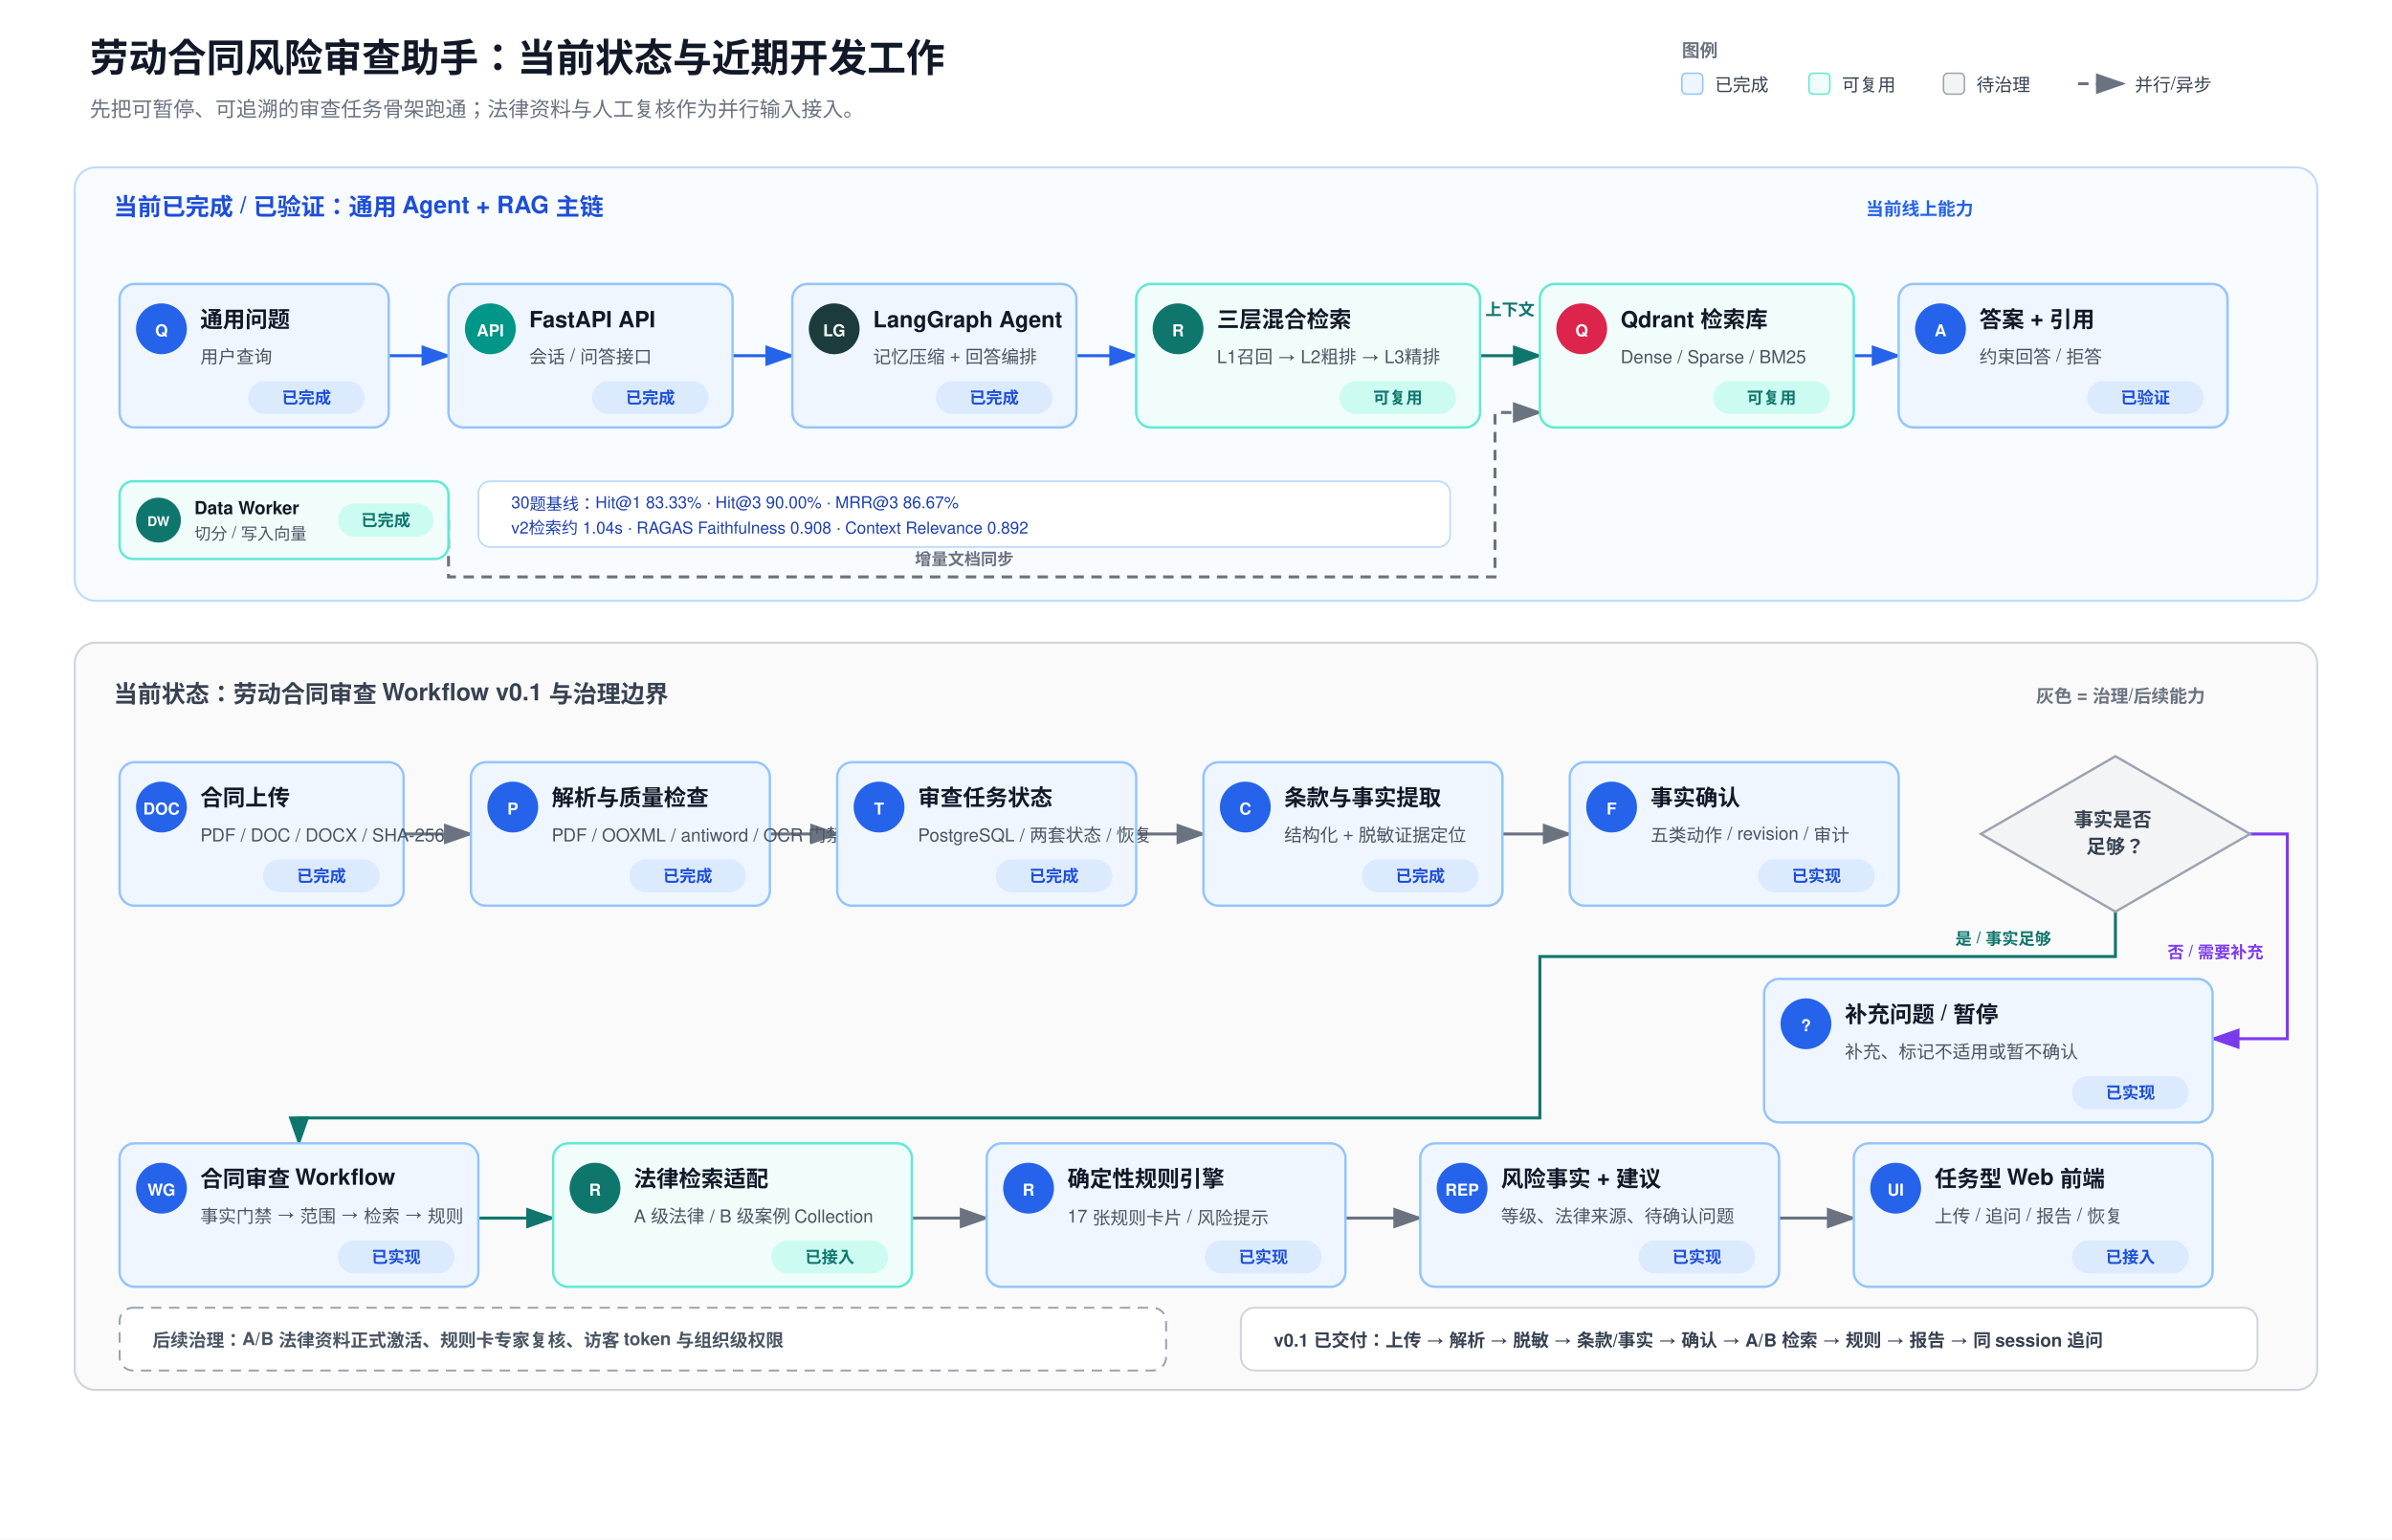
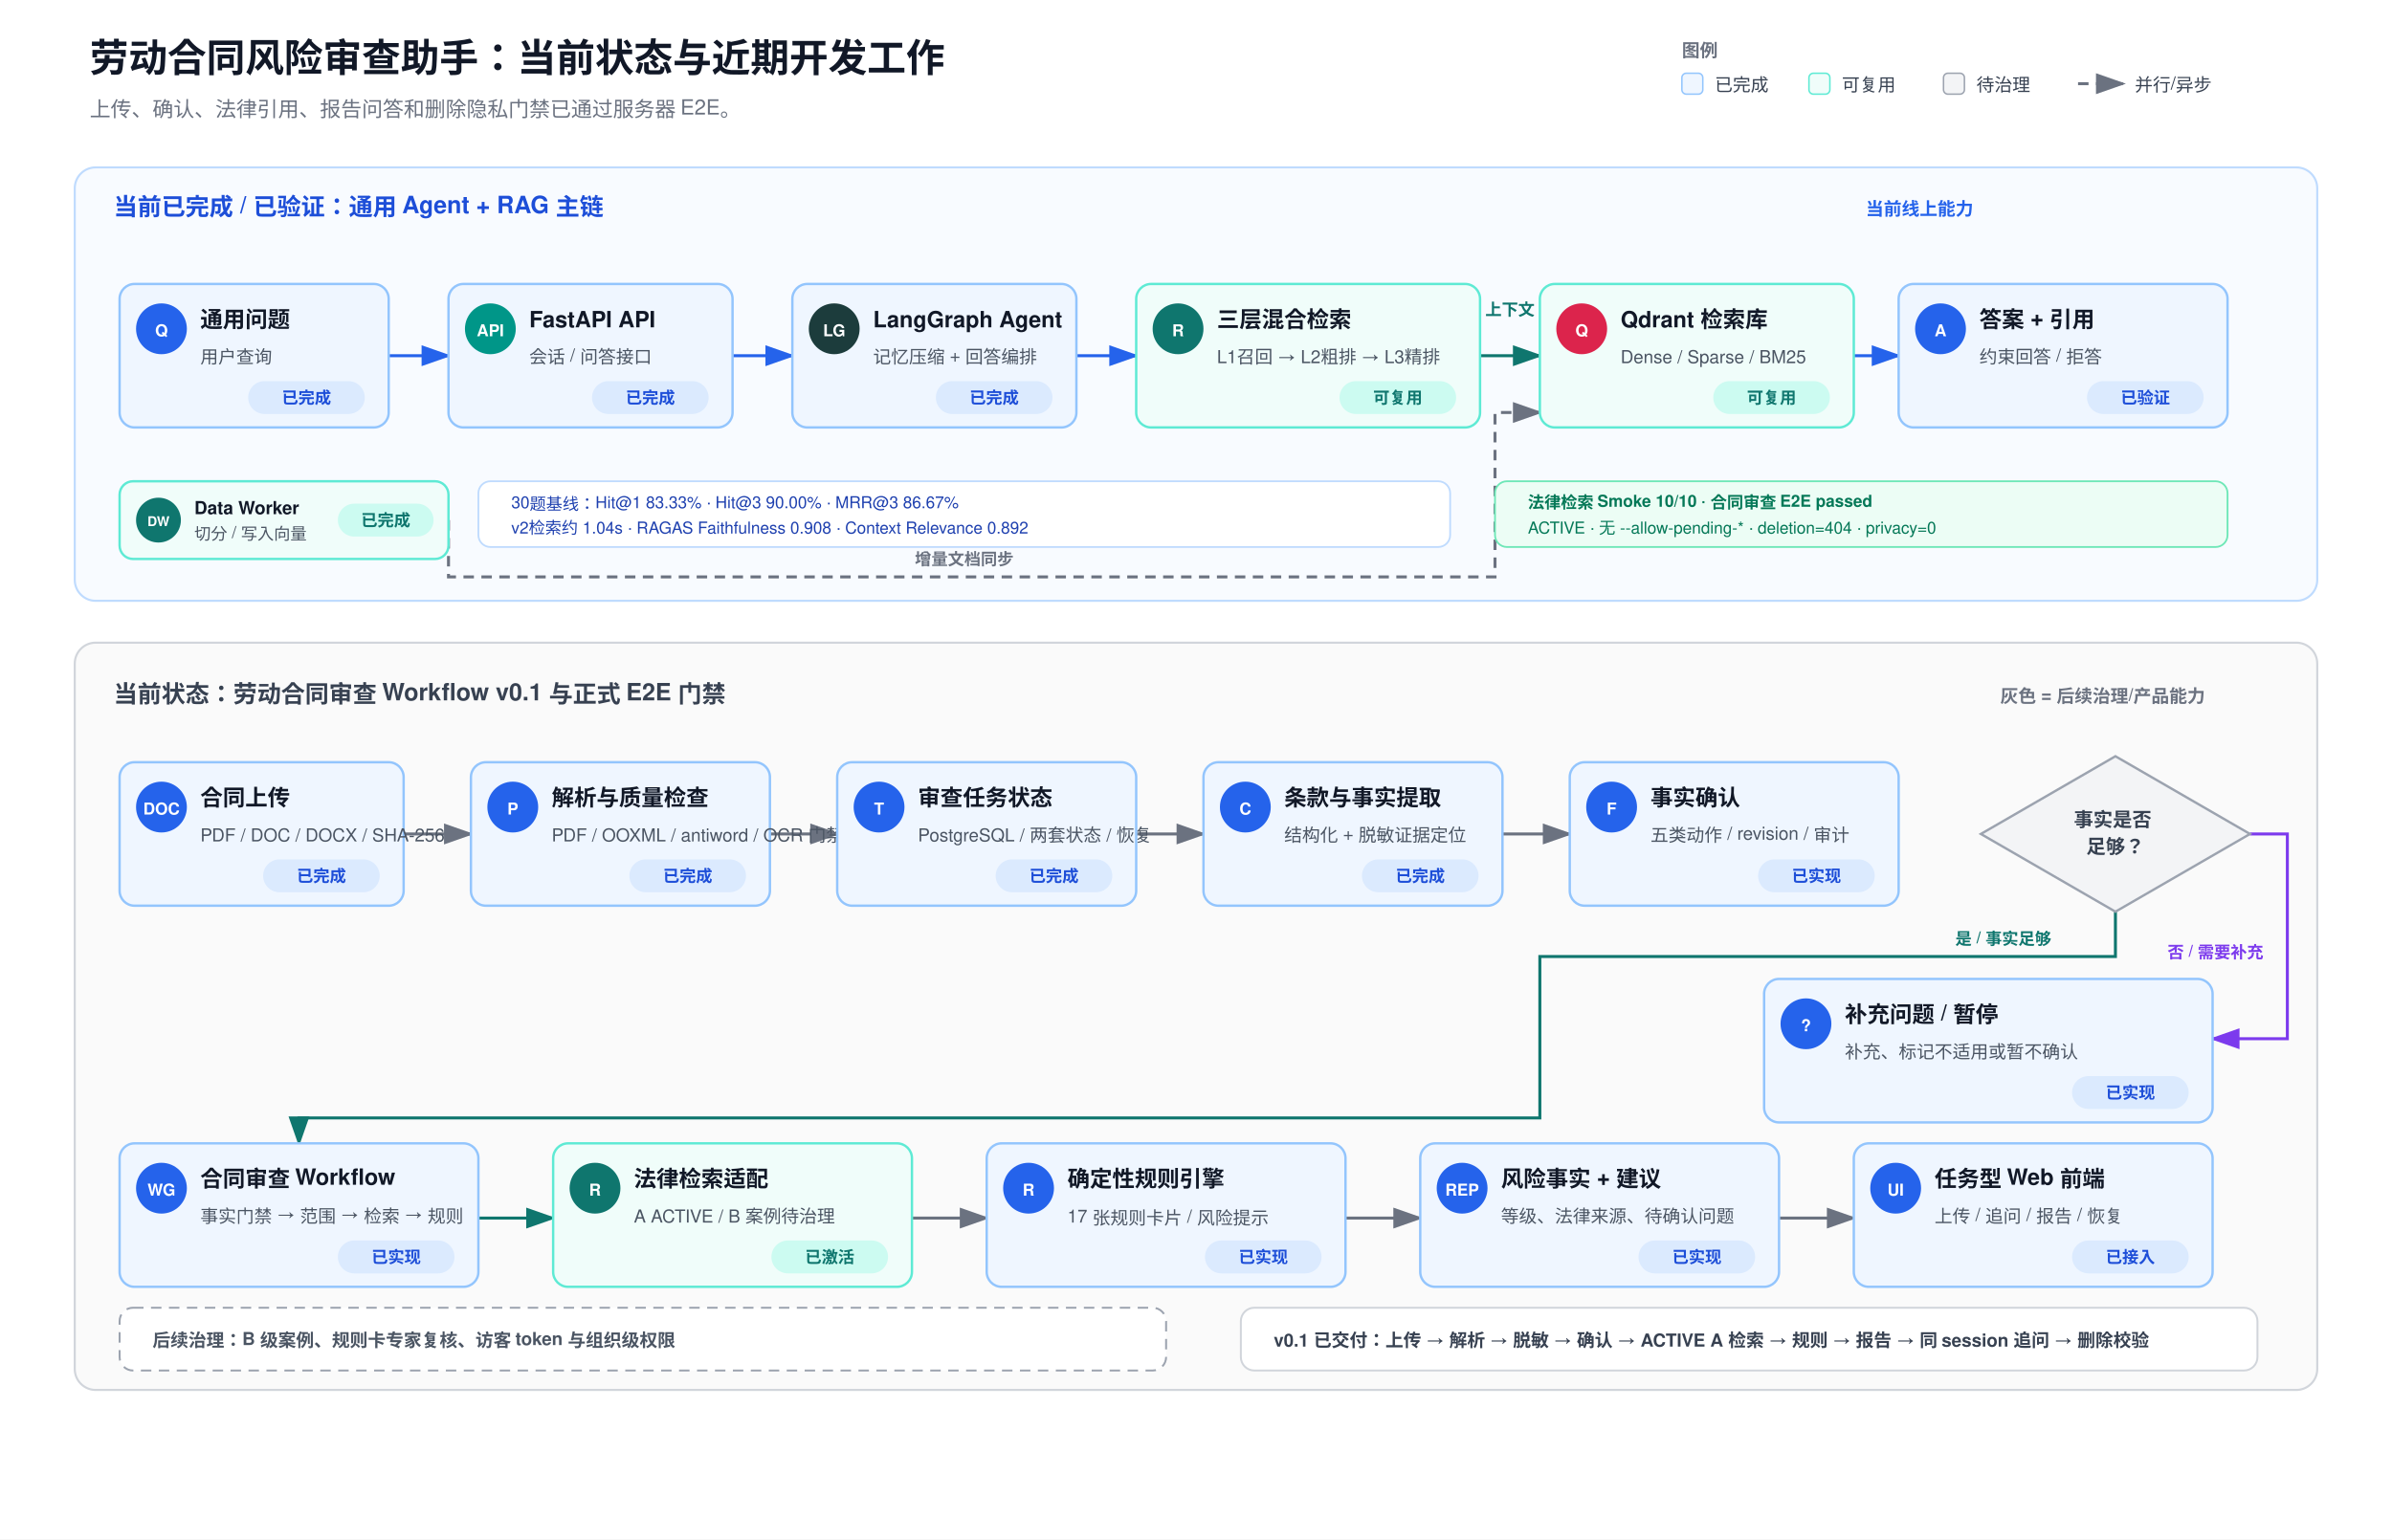
<svg xmlns="http://www.w3.org/2000/svg" width="1600" height="1030" viewBox="0 0 1600 1030" role="img" aria-labelledby="title desc">
  <style>text{font-family:'Helvetica Neue',Helvetica,Arial,'PingFang SC','Microsoft YaHei','Microsoft JhengHei','SimHei',sans-serif;} </style>
  <defs>
    <marker id="arrow-blue" markerWidth="10" markerHeight="7" refX="9" refY="3.5" orient="auto">
      <polygon points="0 0, 10 3.5, 0 7" fill="#2563eb" />
    </marker>
    <marker id="arrow-teal" markerWidth="10" markerHeight="7" refX="9" refY="3.5" orient="auto">
      <polygon points="0 0, 10 3.5, 0 7" fill="#0f766e" />
    </marker>
    <marker id="arrow-gray" markerWidth="10" markerHeight="7" refX="9" refY="3.5" orient="auto">
      <polygon points="0 0, 10 3.5, 0 7" fill="#6b7280" />
    </marker>
    <marker id="arrow-purple" markerWidth="10" markerHeight="7" refX="9" refY="3.5" orient="auto">
      <polygon points="0 0, 10 3.5, 0 7" fill="#7c3aed" />
    </marker>
  </defs>
  <rect data-graph-role="background" width="1600" height="1030" fill="#ffffff" />
  <text x="60" y="48" font-size="26px" fill="#111827" font-weight="600" text-anchor="start" opacity="1.0">劳动合同风险审查助手：当前状态与近期开发工作</text>
-   <text x="60" y="78" font-size="14px" fill="#6b7280" font-weight="400" text-anchor="start" opacity="1.0">先把可暂停、可追溯的审查任务骨架跑通；法律资料与人工复核作为并行输入接入。</text>
+   <text x="60" y="78" font-size="14px" fill="#6b7280" font-weight="400" text-anchor="start" opacity="1.0">上传、确认、法律引用、报告问答和删除隐私门禁已通过服务器 E2E。</text>
  <text x="1125" y="38" font-size="12px" fill="#6b7280" font-weight="600" text-anchor="start" opacity="1.0">图例</text>
  <rect x="1125" y="49" width="14" height="14" rx="3" fill="#eff6ff" stroke="#93c5fd" />
  <text x="1147" y="61" font-size="12px" fill="#374151" font-weight="400" text-anchor="start" opacity="1.0">已完成</text>
  <rect x="1210" y="49" width="14" height="14" rx="3" fill="#f0fdfa" stroke="#5eead4" />
  <text x="1232" y="61" font-size="12px" fill="#374151" font-weight="400" text-anchor="start" opacity="1.0">可复用</text>
  <rect x="1300" y="49" width="14" height="14" rx="3" fill="#f3f4f6" stroke="#9ca3af" />
  <text x="1322" y="61" font-size="12px" fill="#374151" font-weight="400" text-anchor="start" opacity="1.0">待治理</text>
  <line x1="1390" y1="56" x2="1420" y2="56" stroke="#6b7280" stroke-width="2" stroke-dasharray="7,5" marker-end="url(#arrow-gray)" />
  <text x="1428" y="61" font-size="12px" fill="#374151" font-weight="400" text-anchor="start" opacity="1.0">并行/异步</text>
  <rect data-graph-role="container" x="50" y="112" width="1500" height="290" rx="14" fill="#f8fbff" stroke="#bfdbfe" stroke-width="1.4" />
  <rect data-graph-role="container" x="50" y="430" width="1500" height="500" rx="14" fill="#fafafa" stroke="#d1d5db" stroke-width="1.4" />
  <text x="76" y="144" font-size="16px" fill="#1d4ed8" font-weight="600" text-anchor="start" opacity="1.0">当前已完成 / 已验证：通用 Agent + RAG 主链</text>
-   <text x="76" y="470" font-size="16px" fill="#374151" font-weight="600" text-anchor="start" opacity="1.0">当前状态：劳动合同审查 Workflow v0.1 与治理边界</text>
+   <text x="76" y="470" font-size="16px" fill="#374151" font-weight="600" text-anchor="start" opacity="1.0">当前状态：劳动合同审查 Workflow v0.1 与正式 E2E 门禁</text>
  <text x="1320" y="144" font-size="12px" fill="#2563eb" font-weight="600" text-anchor="end" opacity="1.0">当前线上能力</text>
-   <text x="1475" y="470" font-size="12px" fill="#6b7280" font-weight="600" text-anchor="end" opacity="1.0">灰色 = 治理/后续能力</text>
+   <text x="1475" y="470" font-size="12px" fill="#6b7280" font-weight="600" text-anchor="end" opacity="1.0">灰色 = 后续治理/产品能力</text>
  <path id="e-query-api" data-graph-role="edge" data-source="generic-query" data-target="fastapi" d="M260 238 H300" fill="none" stroke="#2563eb" stroke-width="2" marker-end="url(#arrow-blue)" />
  <path id="e-api-graph" data-graph-role="edge" data-source="fastapi" data-target="langgraph" d="M490 238 H530" fill="none" stroke="#2563eb" stroke-width="2" marker-end="url(#arrow-blue)" />
  <path id="e-graph-retrieval" data-graph-role="edge" data-source="langgraph" data-target="retrieval" d="M720 238 H760" fill="none" stroke="#2563eb" stroke-width="2" marker-end="url(#arrow-blue)" />
  <path id="e-retrieval-qdrant" data-graph-role="edge" data-source="retrieval" data-target="qdrant" d="M990 238 H1030" fill="none" stroke="#0f766e" stroke-width="2" marker-end="url(#arrow-teal)" />
  <text x="1010" y="211" font-size="11px" fill="#0f766e" font-weight="600" text-anchor="middle" opacity="1.0">上下文</text>
  <path id="e-qdrant-answer" data-graph-role="edge" data-source="qdrant" data-target="answer" d="M1240 238 H1270" fill="none" stroke="#2563eb" stroke-width="2" marker-end="url(#arrow-blue)" />
  <path id="e-data-qdrant" data-graph-role="edge" data-source="data-worker" data-target="qdrant" d="M300 348 V386 H1000 V276 H1030" fill="none" stroke="#6b7280" stroke-width="2" stroke-dasharray="7,5" marker-end="url(#arrow-gray)" />
  <text x="645" y="378" font-size="11px" fill="#6b7280" font-weight="600" text-anchor="middle" opacity="1.0">增量文档同步</text>
  <path id="e-upload-parse" data-graph-role="edge" data-source="contract-upload" data-target="parse" d="M270 558 H315" fill="none" stroke="#6b7280" stroke-width="2" marker-end="url(#arrow-gray)" />
  <path id="e-parse-task" data-graph-role="edge" data-source="parse" data-target="review-task" d="M515 558 H560" fill="none" stroke="#6b7280" stroke-width="2" marker-end="url(#arrow-gray)" />
  <path id="e-task-clause" data-graph-role="edge" data-source="review-task" data-target="clause-facts" d="M760 558 H805" fill="none" stroke="#6b7280" stroke-width="2" marker-end="url(#arrow-gray)" />
  <path id="e-clause-fact" data-graph-role="edge" data-source="clause-facts" data-target="fact-decision" d="M1005 558 H1050" fill="none" stroke="#6b7280" stroke-width="2" marker-end="url(#arrow-gray)" />
  <path id="e-fact-yes" data-graph-role="edge" data-source="fact-decision" data-target="contract-workflow" d="M1415 610 V640 H1030 V748 H200 V765" fill="none" stroke="#0f766e" stroke-width="2" marker-end="url(#arrow-teal)" />
  <text x="1340" y="632" font-size="11px" fill="#0f766e" font-weight="600" text-anchor="middle" opacity="1.0">是 / 事实足够</text>
  <path id="e-fact-no" data-graph-role="edge" data-source="fact-decision" data-target="clarification" d="M1505 558 H1530 V695 H1480" fill="none" stroke="#7c3aed" stroke-width="2" marker-end="url(#arrow-purple)" />
  <text x="1514" y="641" font-size="11px" fill="#7c3aed" font-weight="600" text-anchor="end" opacity="1.0">否 / 需要补充</text>
  <path id="e-workflow-legal" data-graph-role="edge" data-source="contract-workflow" data-target="legal-rag" d="M320 815 H370" fill="none" stroke="#0f766e" stroke-width="2" marker-end="url(#arrow-teal)" />
  <path id="e-legal-rules" data-graph-role="edge" data-source="legal-rag" data-target="rule-engine" d="M610 815 H660" fill="none" stroke="#6b7280" stroke-width="2" marker-end="url(#arrow-gray)" />
  <path id="e-rules-report" data-graph-role="edge" data-source="rule-engine" data-target="risk-report" d="M900 815 H950" fill="none" stroke="#6b7280" stroke-width="2" marker-end="url(#arrow-gray)" />
  <path id="e-report-ui" data-graph-role="edge" data-source="risk-report" data-target="task-ui" d="M1190 815 H1240" fill="none" stroke="#6b7280" stroke-width="2" marker-end="url(#arrow-gray)" />
  <g id="generic-query" data-graph-role="node">
    <rect x="80" y="190" width="180" height="96" rx="10" fill="#eff6ff" stroke="#93c5fd" stroke-width="1.6" />
    <circle cx="108" cy="220" r="17" fill="#2563eb" />
    <text x="108" y="225" font-size="11px" fill="#ffffff" font-weight="700" text-anchor="middle" opacity="1.0">Q</text>
    <text x="134" y="219" font-size="15px" fill="#111827" font-weight="600" text-anchor="start" opacity="1.0">通用问题</text>
    <text x="134" y="243" font-size="12px" fill="#4b5563" font-weight="400" text-anchor="start">
      <tspan x="134" dy="0px">用户查询</tspan>
    </text>
    <rect x="166" y="255" width="78" height="22" rx="11" fill="#dbeafe" stroke="none" />
    <text x="205.0" y="270" font-size="11px" fill="#1d4ed8" font-weight="600" text-anchor="middle" opacity="1.0">已完成</text>
  </g>
  <g id="fastapi" data-graph-role="node">
    <rect x="300" y="190" width="190" height="96" rx="10" fill="#eff6ff" stroke="#93c5fd" stroke-width="1.6" />
    <circle cx="328" cy="220" r="17" fill="#009688" />
    <text x="328" y="225" font-size="11px" fill="#ffffff" font-weight="700" text-anchor="middle" opacity="1.0">API</text>
    <text x="354" y="219" font-size="15px" fill="#111827" font-weight="600" text-anchor="start" opacity="1.0">FastAPI API</text>
    <text x="354" y="243" font-size="12px" fill="#4b5563" font-weight="400" text-anchor="start">
      <tspan x="354" dy="0px">会话 / 问答接口</tspan>
    </text>
    <rect x="396" y="255" width="78" height="22" rx="11" fill="#dbeafe" stroke="none" />
    <text x="435.0" y="270" font-size="11px" fill="#1d4ed8" font-weight="600" text-anchor="middle" opacity="1.0">已完成</text>
  </g>
  <g id="langgraph" data-graph-role="node">
    <rect x="530" y="190" width="190" height="96" rx="10" fill="#eff6ff" stroke="#93c5fd" stroke-width="1.6" />
    <circle cx="558" cy="220" r="17" fill="#1c3c3c" />
    <text x="558" y="225" font-size="11px" fill="#ffffff" font-weight="700" text-anchor="middle" opacity="1.0">LG</text>
    <text x="584" y="219" font-size="15px" fill="#111827" font-weight="600" text-anchor="start" opacity="1.0">LangGraph Agent</text>
    <text x="584" y="243" font-size="12px" fill="#4b5563" font-weight="400" text-anchor="start">
      <tspan x="584" dy="0px">记忆压缩 + 回答编排</tspan>
    </text>
    <rect x="626" y="255" width="78" height="22" rx="11" fill="#dbeafe" stroke="none" />
    <text x="665.0" y="270" font-size="11px" fill="#1d4ed8" font-weight="600" text-anchor="middle" opacity="1.0">已完成</text>
  </g>
  <g id="retrieval" data-graph-role="node">
    <rect x="760" y="190" width="230" height="96" rx="10" fill="#f0fdfa" stroke="#5eead4" stroke-width="1.6" />
    <circle cx="788" cy="220" r="17" fill="#0f766e" />
    <text x="788" y="225" font-size="11px" fill="#ffffff" font-weight="700" text-anchor="middle" opacity="1.0">R</text>
    <text x="814" y="219" font-size="15px" fill="#111827" font-weight="600" text-anchor="start" opacity="1.0">三层混合检索</text>
    <text x="814" y="243" font-size="12px" fill="#4b5563" font-weight="400" text-anchor="start">
      <tspan x="814" dy="0px">L1召回 → L2粗排 → L3精排</tspan>
    </text>
    <rect x="896" y="255" width="78" height="22" rx="11" fill="#ccfbf1" stroke="none" />
    <text x="935.0" y="270" font-size="11px" fill="#0f766e" font-weight="600" text-anchor="middle" opacity="1.0">可复用</text>
  </g>
  <g id="qdrant" data-graph-role="node">
    <rect x="1030" y="190" width="210" height="96" rx="10" fill="#f0fdfa" stroke="#5eead4" stroke-width="1.6" />
    <circle cx="1058" cy="220" r="17" fill="#dc244c" />
    <text x="1058" y="225" font-size="11px" fill="#ffffff" font-weight="700" text-anchor="middle" opacity="1.0">Q</text>
    <text x="1084" y="219" font-size="15px" fill="#111827" font-weight="600" text-anchor="start" opacity="1.0">Qdrant 检索库</text>
    <text x="1084" y="243" font-size="12px" fill="#4b5563" font-weight="400" text-anchor="start">
      <tspan x="1084" dy="0px">Dense / Sparse / BM25</tspan>
    </text>
    <rect x="1146" y="255" width="78" height="22" rx="11" fill="#ccfbf1" stroke="none" />
    <text x="1185.0" y="270" font-size="11px" fill="#0f766e" font-weight="600" text-anchor="middle" opacity="1.0">可复用</text>
  </g>
  <g id="answer" data-graph-role="node">
    <rect x="1270" y="190" width="220" height="96" rx="10" fill="#eff6ff" stroke="#93c5fd" stroke-width="1.6" />
    <circle cx="1298" cy="220" r="17" fill="#2563eb" />
    <text x="1298" y="225" font-size="11px" fill="#ffffff" font-weight="700" text-anchor="middle" opacity="1.0">A</text>
    <text x="1324" y="219" font-size="15px" fill="#111827" font-weight="600" text-anchor="start" opacity="1.0">答案 + 引用</text>
    <text x="1324" y="243" font-size="12px" fill="#4b5563" font-weight="400" text-anchor="start">
      <tspan x="1324" dy="0px">约束回答 / 拒答</tspan>
    </text>
    <rect x="1396" y="255" width="78" height="22" rx="11" fill="#dbeafe" stroke="none" />
    <text x="1435.0" y="270" font-size="11px" fill="#1d4ed8" font-weight="600" text-anchor="middle" opacity="1.0">已验证</text>
  </g>
  <g id="data-worker" data-graph-role="node">
    <rect x="80" y="322" width="220" height="52" rx="9" fill="#f0fdfa" stroke="#5eead4" stroke-width="1.6" />
    <circle cx="106" cy="348" r="15" fill="#0f766e" />
    <text x="106" y="352" font-size="9px" fill="#ffffff" font-weight="700" text-anchor="middle" opacity="1.0">DW</text>
    <text x="130" y="344" font-size="12px" fill="#111827" font-weight="600" text-anchor="start" opacity="1.0">Data Worker</text>
    <text x="130" y="361" font-size="11px" fill="#4b5563" font-weight="400" text-anchor="start" opacity="1.0">切分 / 写入向量</text>
    <rect x="226" y="337" width="64" height="22" rx="11" fill="#ccfbf1" stroke="none" />
    <text x="258.0" y="352" font-size="11px" fill="#0f766e" font-weight="600" text-anchor="middle" opacity="1.0">已完成</text>
  </g>
  <rect x="320" y="322" width="650" height="44" rx="8" fill="#ffffff" stroke="#bfdbfe" stroke-width="1.2" />
  <text x="342" y="340" font-size="11px" fill="#1e40af" font-weight="400" text-anchor="start" opacity="1.0">30题基线：Hit@1 83.33%  ·  Hit@3 90.00%  ·  MRR@3 86.67%</text>
  <text x="342" y="357" font-size="11px" fill="#1e40af" font-weight="400" text-anchor="start" opacity="1.0">v2检索约 1.04s  ·  RAGAS Faithfulness 0.908  ·  Context Relevance 0.892</text>
+   <rect x="1000" y="322" width="490" height="44" rx="8" fill="#ecfdf5" stroke="#6ee7b7" stroke-width="1.2" />
+   <text x="1022" y="340" font-size="11px" fill="#047857" font-weight="700" text-anchor="start" opacity="1.0">法律检索 Smoke 10/10  ·  合同审查 E2E passed</text>
+   <text x="1022" y="357" font-size="11px" fill="#047857" font-weight="400" text-anchor="start" opacity="1.0">ACTIVE  ·  无 --allow-pending-*  ·  deletion=404  ·  privacy=0</text>
  <g id="contract-upload" data-graph-role="node">
    <rect x="80" y="510" width="190" height="96" rx="10" fill="#eff6ff" stroke="#93c5fd" stroke-width="1.6" />
    <circle cx="108" cy="540" r="17" fill="#2563eb" />
    <text x="108" y="545" font-size="11px" fill="#ffffff" font-weight="700" text-anchor="middle" opacity="1.0">DOC</text>
    <text x="134" y="539" font-size="15px" fill="#111827" font-weight="600" text-anchor="start" opacity="1.0">合同上传</text>
    <text x="134" y="563" font-size="12px" fill="#4b5563" font-weight="400" text-anchor="start">
      <tspan x="134" dy="0px">PDF / DOC / DOCX / SHA-256</tspan>
    </text>
    <rect x="176" y="575" width="78" height="22" rx="11" fill="#dbeafe" stroke="none" />
    <text x="215.0" y="590" font-size="11px" fill="#1d4ed8" font-weight="600" text-anchor="middle" opacity="1.0">已完成</text>
  </g>
  <g id="parse" data-graph-role="node">
    <rect x="315" y="510" width="200" height="96" rx="10" fill="#eff6ff" stroke="#93c5fd" stroke-width="1.6" />
    <circle cx="343" cy="540" r="17" fill="#2563eb" />
    <text x="343" y="545" font-size="11px" fill="#ffffff" font-weight="700" text-anchor="middle" opacity="1.0">P</text>
    <text x="369" y="539" font-size="15px" fill="#111827" font-weight="600" text-anchor="start" opacity="1.0">解析与质量检查</text>
    <text x="369" y="563" font-size="12px" fill="#4b5563" font-weight="400" text-anchor="start">
      <tspan x="369" dy="0px">PDF / OOXML / antiword / OCR 门禁</tspan>
    </text>
    <rect x="421" y="575" width="78" height="22" rx="11" fill="#dbeafe" stroke="none" />
    <text x="460.0" y="590" font-size="11px" fill="#1d4ed8" font-weight="600" text-anchor="middle" opacity="1.0">已完成</text>
  </g>
  <g id="review-task" data-graph-role="node">
    <rect x="560" y="510" width="200" height="96" rx="10" fill="#eff6ff" stroke="#93c5fd" stroke-width="1.6" />
    <circle cx="588" cy="540" r="17" fill="#2563eb" />
    <text x="588" y="545" font-size="11px" fill="#ffffff" font-weight="700" text-anchor="middle" opacity="1.0">T</text>
    <text x="614" y="539" font-size="15px" fill="#111827" font-weight="600" text-anchor="start" opacity="1.0">审查任务状态</text>
    <text x="614" y="563" font-size="12px" fill="#4b5563" font-weight="400" text-anchor="start">
      <tspan x="614" dy="0px">PostgreSQL / 两套状态 / 恢复</tspan>
    </text>
    <rect x="666" y="575" width="78" height="22" rx="11" fill="#dbeafe" stroke="none" />
    <text x="705.0" y="590" font-size="11px" fill="#1d4ed8" font-weight="600" text-anchor="middle" opacity="1.0">已完成</text>
  </g>
  <g id="clause-facts" data-graph-role="node">
    <rect x="805" y="510" width="200" height="96" rx="10" fill="#eff6ff" stroke="#93c5fd" stroke-width="1.6" />
    <circle cx="833" cy="540" r="17" fill="#2563eb" />
    <text x="833" y="545" font-size="11px" fill="#ffffff" font-weight="700" text-anchor="middle" opacity="1.0">C</text>
    <text x="859" y="539" font-size="15px" fill="#111827" font-weight="600" text-anchor="start" opacity="1.0">条款与事实提取</text>
    <text x="859" y="563" font-size="12px" fill="#4b5563" font-weight="400" text-anchor="start">
      <tspan x="859" dy="0px">结构化 + 脱敏证据定位</tspan>
    </text>
    <rect x="911" y="575" width="78" height="22" rx="11" fill="#dbeafe" stroke="none" />
    <text x="950.0" y="590" font-size="11px" fill="#1d4ed8" font-weight="600" text-anchor="middle" opacity="1.0">已完成</text>
  </g>
  <g id="fact-placeholder" data-graph-role="node">
    <rect x="1050" y="510" width="220" height="96" rx="10" fill="#eff6ff" stroke="#93c5fd" stroke-width="1.6" />
    <circle cx="1078" cy="540" r="17" fill="#2563eb" />
    <text x="1078" y="545" font-size="11px" fill="#ffffff" font-weight="700" text-anchor="middle" opacity="1.0">F</text>
    <text x="1104" y="539" font-size="15px" fill="#111827" font-weight="600" text-anchor="start" opacity="1.0">事实确认</text>
    <text x="1104" y="563" font-size="12px" fill="#4b5563" font-weight="400" text-anchor="start">
      <tspan x="1104" dy="0px">五类动作 / revision / 审计</tspan>
    </text>
    <rect x="1176" y="575" width="78" height="22" rx="11" fill="#dbeafe" stroke="none" />
    <text x="1215.0" y="590" font-size="11px" fill="#1d4ed8" font-weight="600" text-anchor="middle" opacity="1.0">已实现</text>
  </g>
  <g id="fact-decision" data-graph-role="node">
    <polygon points="1415,506 1505,558 1415,610 1325,558" fill="#f3f4f6" stroke="#9ca3af" stroke-width="1.6" />
    <text x="1415" y="553" font-size="13px" fill="#374151" font-weight="600" text-anchor="middle">
      <tspan x="1415" dy="0px">事实是否</tspan>
      <tspan x="1415" dy="18px">足够？</tspan>
    </text>
  </g>
  <g id="clarification" data-graph-role="node">
    <rect x="1180" y="655" width="300" height="96" rx="10" fill="#eff6ff" stroke="#93c5fd" stroke-width="1.6" />
    <circle cx="1208" cy="685" r="17" fill="#2563eb" />
    <text x="1208" y="690" font-size="11px" fill="#ffffff" font-weight="700" text-anchor="middle" opacity="1.0">?</text>
    <text x="1234" y="684" font-size="15px" fill="#111827" font-weight="600" text-anchor="start" opacity="1.0">补充问题 / 暂停</text>
    <text x="1234" y="708" font-size="12px" fill="#4b5563" font-weight="400" text-anchor="start">
      <tspan x="1234" dy="0px">补充、标记不适用或暂不确认</tspan>
    </text>
    <rect x="1386" y="720" width="78" height="22" rx="11" fill="#dbeafe" stroke="none" />
    <text x="1425.0" y="735" font-size="11px" fill="#1d4ed8" font-weight="600" text-anchor="middle" opacity="1.0">已实现</text>
  </g>
  <g id="contract-workflow" data-graph-role="node">
    <rect x="80" y="765" width="240" height="96" rx="10" fill="#eff6ff" stroke="#93c5fd" stroke-width="1.6" />
    <circle cx="108" cy="795" r="17" fill="#2563eb" />
    <text x="108" y="800" font-size="11px" fill="#ffffff" font-weight="700" text-anchor="middle" opacity="1.0">WG</text>
    <text x="134" y="794" font-size="15px" fill="#111827" font-weight="600" text-anchor="start" opacity="1.0">合同审查 Workflow</text>
    <text x="134" y="818" font-size="12px" fill="#4b5563" font-weight="400" text-anchor="start">
      <tspan x="134" dy="0px">事实门禁 → 范围 → 检索 → 规则</tspan>
    </text>
    <rect x="226" y="830" width="78" height="22" rx="11" fill="#dbeafe" stroke="none" />
    <text x="265.0" y="845" font-size="11px" fill="#1d4ed8" font-weight="600" text-anchor="middle" opacity="1.0">已实现</text>
  </g>
  <g id="legal-rag" data-graph-role="node">
    <rect x="370" y="765" width="240" height="96" rx="10" fill="#f0fdfa" stroke="#5eead4" stroke-width="1.6" />
    <circle cx="398" cy="795" r="17" fill="#0f766e" />
    <text x="398" y="800" font-size="11px" fill="#ffffff" font-weight="700" text-anchor="middle" opacity="1.0">R</text>
    <text x="424" y="794" font-size="15px" fill="#111827" font-weight="600" text-anchor="start" opacity="1.0">法律检索适配</text>
    <text x="424" y="818" font-size="12px" fill="#4b5563" font-weight="400" text-anchor="start">
-       <tspan x="424" dy="0px">A 级法律 / B 级案例 Collection</tspan>
+       <tspan x="424" dy="0px">A ACTIVE / B 案例待治理</tspan>
    </text>
    <rect x="516" y="830" width="78" height="22" rx="11" fill="#ccfbf1" stroke="none" />
-     <text x="555.0" y="845" font-size="11px" fill="#0f766e" font-weight="600" text-anchor="middle" opacity="1.0">已接入</text>
+     <text x="555.0" y="845" font-size="11px" fill="#0f766e" font-weight="600" text-anchor="middle" opacity="1.0">已激活</text>
  </g>
  <g id="rule-engine" data-graph-role="node">
    <rect x="660" y="765" width="240" height="96" rx="10" fill="#eff6ff" stroke="#93c5fd" stroke-width="1.6" />
    <circle cx="688" cy="795" r="17" fill="#2563eb" />
    <text x="688" y="800" font-size="11px" fill="#ffffff" font-weight="700" text-anchor="middle" opacity="1.0">R</text>
    <text x="714" y="794" font-size="15px" fill="#111827" font-weight="600" text-anchor="start" opacity="1.0">确定性规则引擎</text>
    <text x="714" y="818" font-size="12px" fill="#4b5563" font-weight="400" text-anchor="start">
      <tspan x="714" dy="0px">17 张规则卡片 / 风险提示</tspan>
    </text>
    <rect x="806" y="830" width="78" height="22" rx="11" fill="#dbeafe" stroke="none" />
    <text x="845.0" y="845" font-size="11px" fill="#1d4ed8" font-weight="600" text-anchor="middle" opacity="1.0">已实现</text>
  </g>
  <g id="risk-report" data-graph-role="node">
    <rect x="950" y="765" width="240" height="96" rx="10" fill="#eff6ff" stroke="#93c5fd" stroke-width="1.6" />
    <circle cx="978" cy="795" r="17" fill="#2563eb" />
    <text x="978" y="800" font-size="11px" fill="#ffffff" font-weight="700" text-anchor="middle" opacity="1.0">REP</text>
    <text x="1004" y="794" font-size="15px" fill="#111827" font-weight="600" text-anchor="start" opacity="1.0">风险事实 + 建议</text>
    <text x="1004" y="818" font-size="12px" fill="#4b5563" font-weight="400" text-anchor="start">
      <tspan x="1004" dy="0px">等级、法律来源、待确认问题</tspan>
    </text>
    <rect x="1096" y="830" width="78" height="22" rx="11" fill="#dbeafe" stroke="none" />
    <text x="1135.0" y="845" font-size="11px" fill="#1d4ed8" font-weight="600" text-anchor="middle" opacity="1.0">已实现</text>
  </g>
  <g id="task-ui" data-graph-role="node">
    <rect x="1240" y="765" width="240" height="96" rx="10" fill="#eff6ff" stroke="#93c5fd" stroke-width="1.6" />
    <circle cx="1268" cy="795" r="17" fill="#2563eb" />
    <text x="1268" y="800" font-size="11px" fill="#ffffff" font-weight="700" text-anchor="middle" opacity="1.0">UI</text>
    <text x="1294" y="794" font-size="15px" fill="#111827" font-weight="600" text-anchor="start" opacity="1.0">任务型 Web 前端</text>
    <text x="1294" y="818" font-size="12px" fill="#4b5563" font-weight="400" text-anchor="start">
      <tspan x="1294" dy="0px">上传 / 追问 / 报告 / 恢复</tspan>
    </text>
    <rect x="1386" y="830" width="78" height="22" rx="11" fill="#dbeafe" stroke="none" />
    <text x="1425.0" y="845" font-size="11px" fill="#1d4ed8" font-weight="600" text-anchor="middle" opacity="1.0">已接入</text>
  </g>
  <rect x="80" y="875" width="700" height="42" rx="9" fill="#ffffff" stroke="#9ca3af" stroke-width="1.3" stroke-dasharray="7,5" />
-   <text x="102" y="901" font-size="12px" fill="#4b5563" font-weight="600" text-anchor="start" opacity="1.0">后续治理：A/B 法律资料正式激活、规则卡专家复核、访客 token 与组织级权限</text>
+   <text x="102" y="901" font-size="12px" fill="#4b5563" font-weight="600" text-anchor="start" opacity="1.0">后续治理：B 级案例、规则卡专家复核、访客 token 与组织级权限</text>
  <rect x="830" y="875" width="680" height="42" rx="9" fill="#ffffff" stroke="#d1d5db" stroke-width="1.3" />
-   <text x="852" y="901" font-size="12px" fill="#374151" font-weight="600" text-anchor="start" opacity="1.0">v0.1 已交付：上传 → 解析 → 脱敏 → 条款/事实 → 确认 → A/B 检索 → 规则 → 报告 → 同 session 追问</text>
+   <text x="852" y="901" font-size="12px" fill="#374151" font-weight="600" text-anchor="start" opacity="1.0">v0.1 已交付：上传 → 解析 → 脱敏 → 确认 → ACTIVE A 检索 → 规则 → 报告 → 同 session 追问 → 删除校验</text>
</svg>
